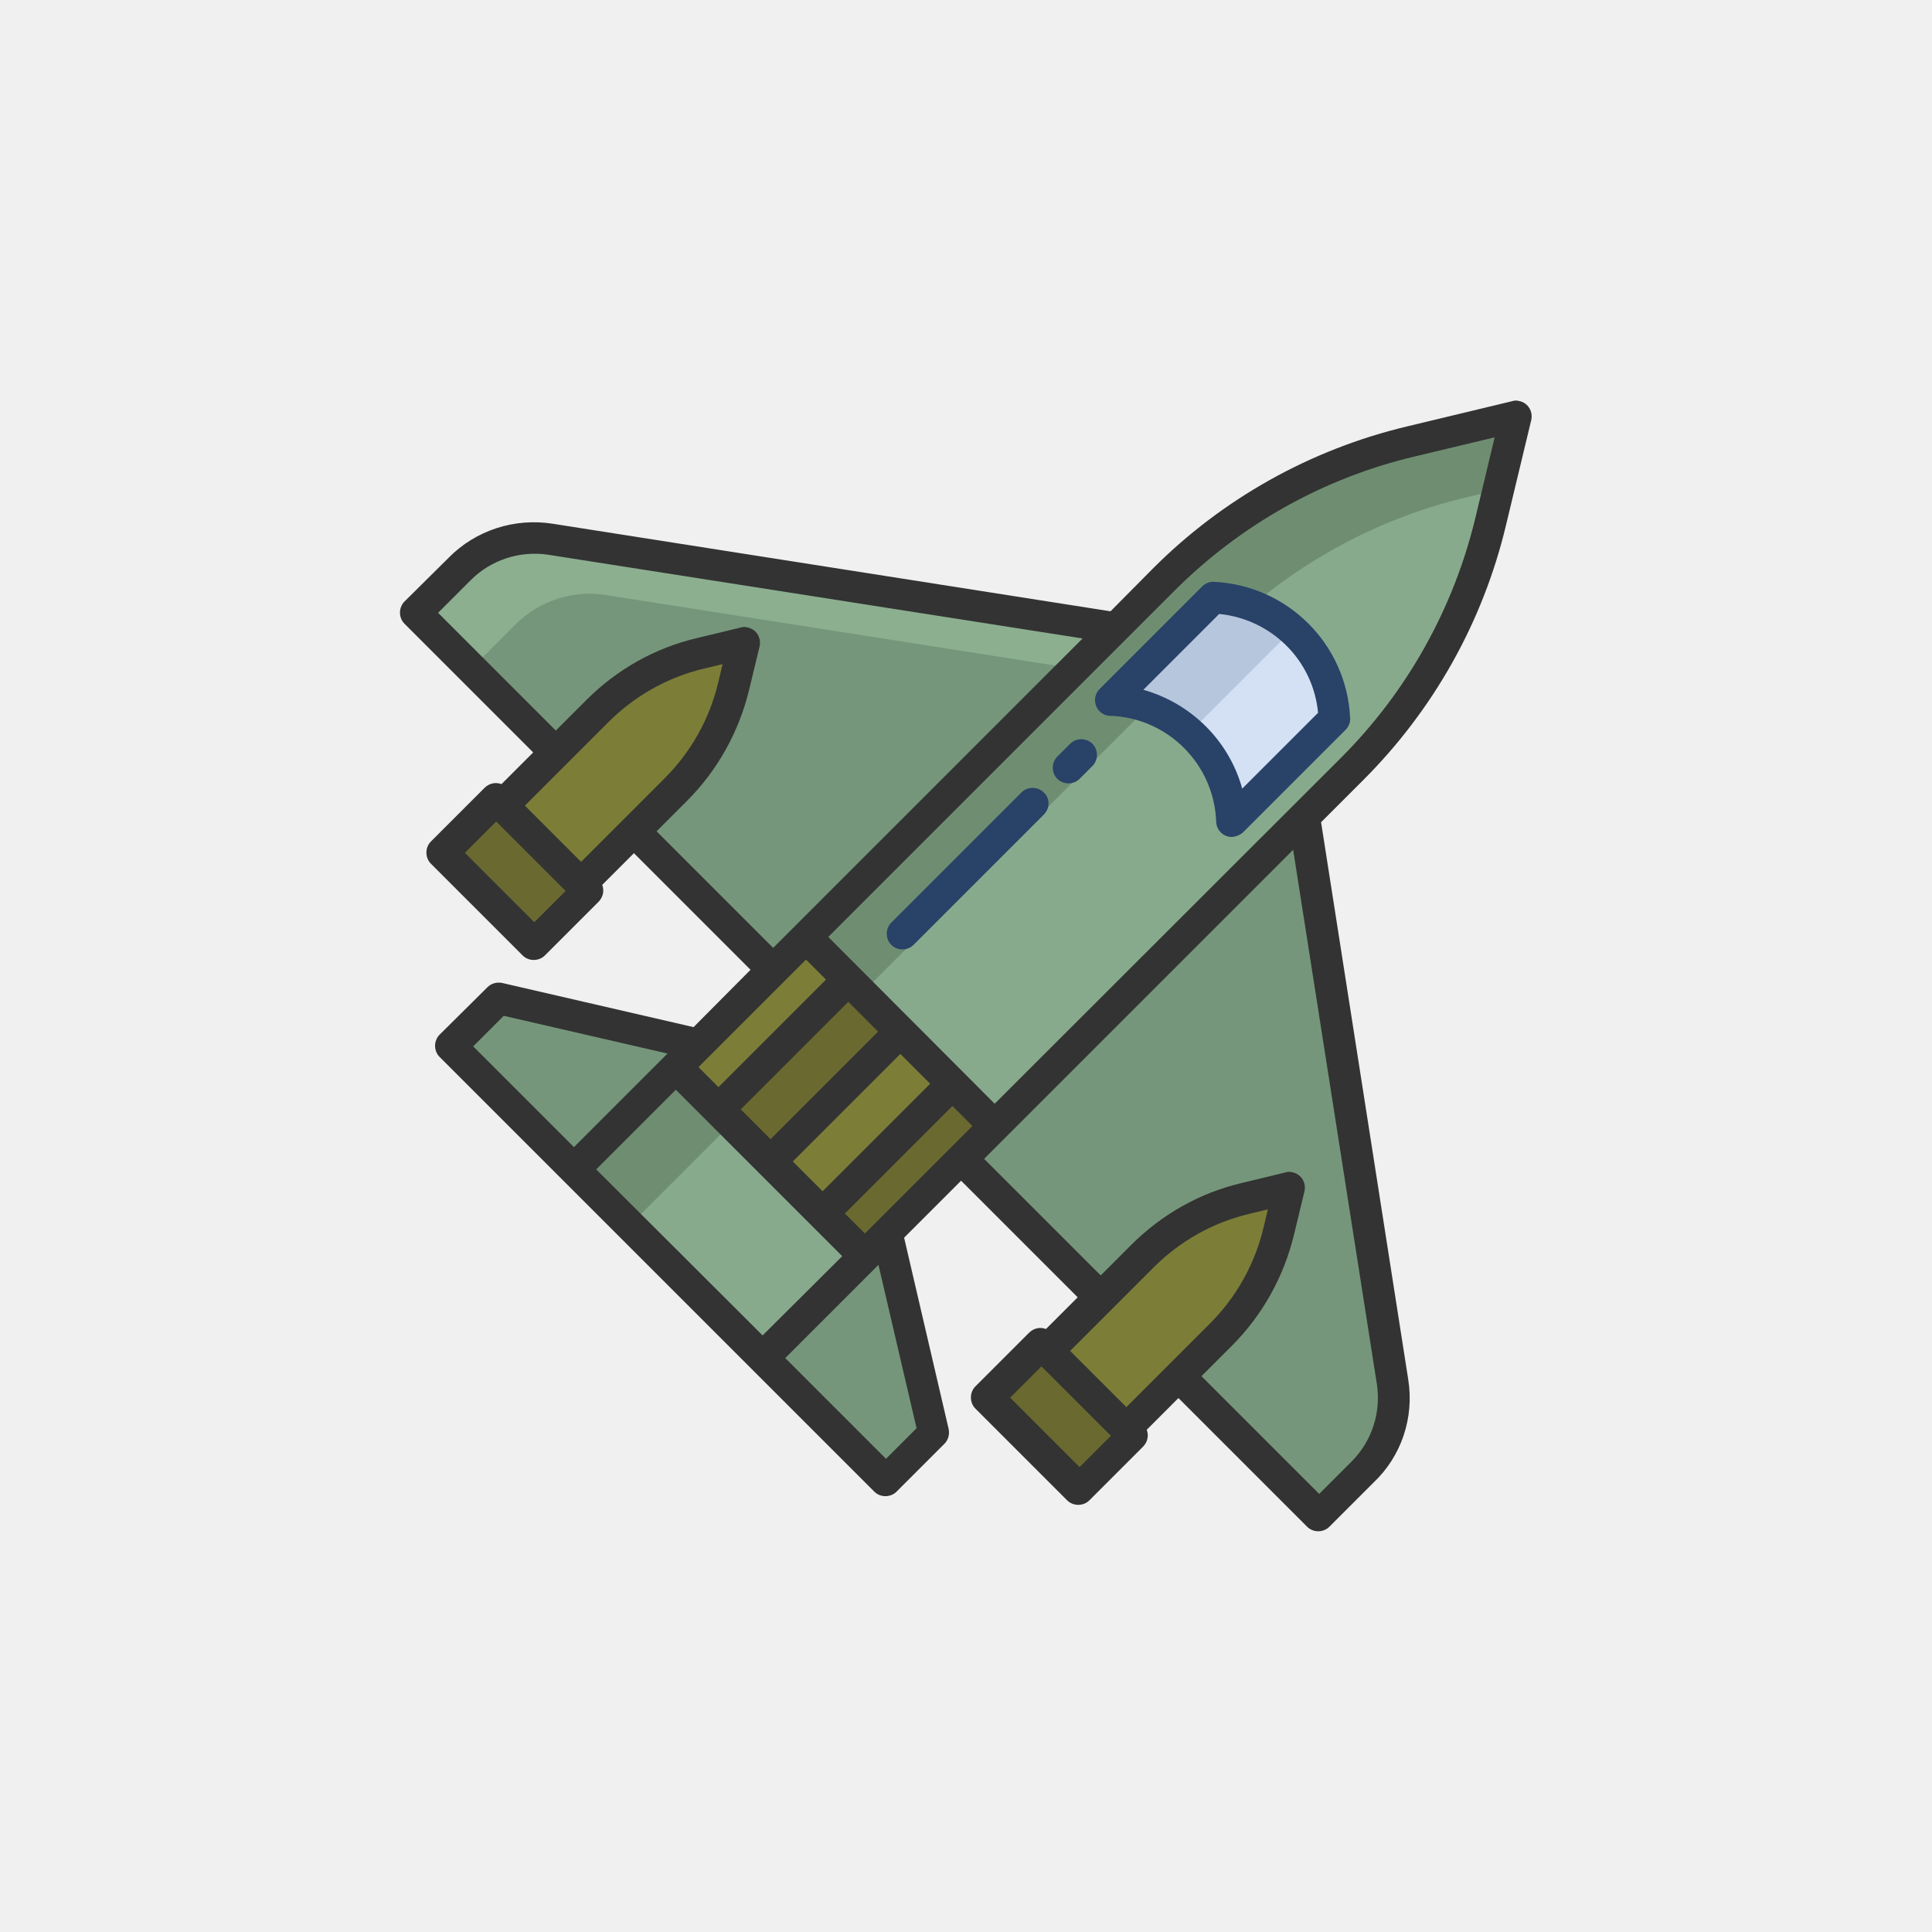
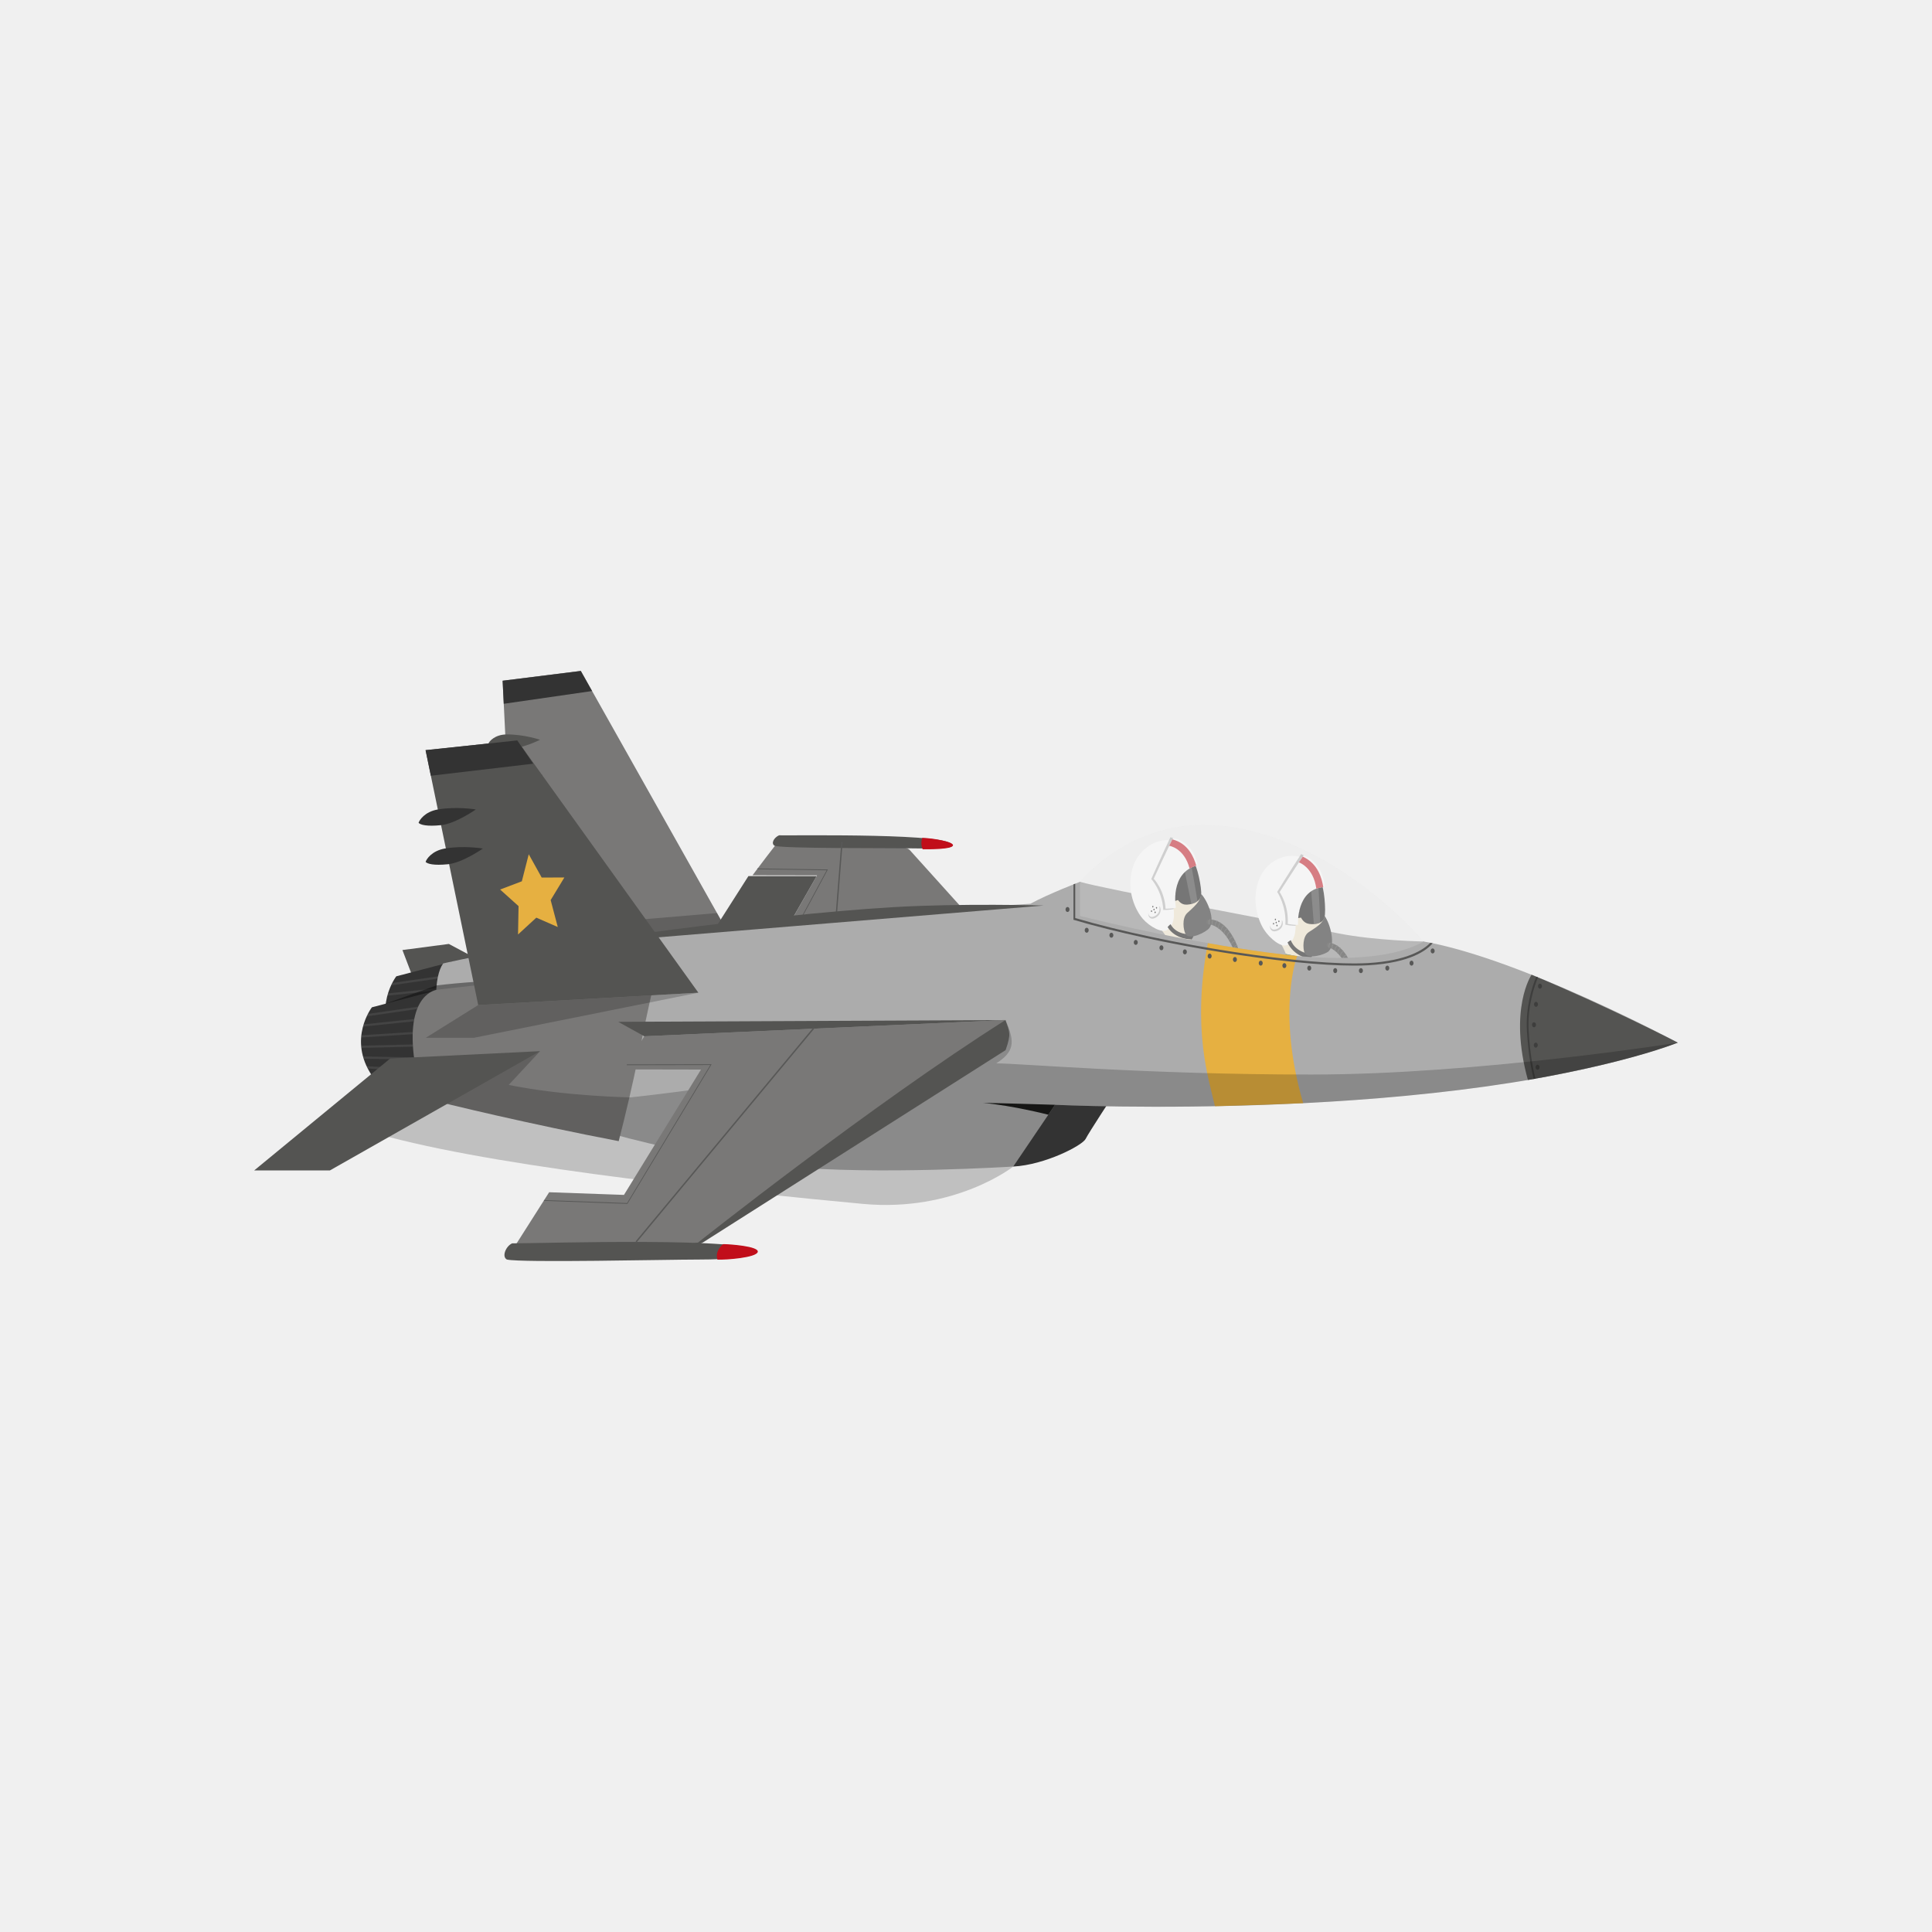
- <svg xmlns="http://www.w3.org/2000/svg" version="1.1" id="Layer_1" x="0px" y="0px" viewBox="0 0 512 512" style="enable-background:new 0 0 512 512;" xml:space="preserve">
+ <svg xmlns="http://www.w3.org/2000/svg" version="1.1" id="Layer_1" x="0px" y="0px" viewBox="0 0 500 500" style="enable-background:new 0 0 500 500;" xml:space="preserve">
  <style type="text/css">
- 	.st0{fill:#75967A;}
- 	.st1{fill:#88AA8C;}
- 	.st2{fill:#6F8E71;}
- 	.st3{fill:#6A6930;}
- 	.st4{fill:#7C7E38;}
- 	.st5{fill:#D4E1F4;}
- 	.st6{fill:#8CAF90;}
- 	.st7{fill:#B6C7DD;}
- 	.st8{fill:#333333;}
- 	.st9{fill:#284268;}
+ 	.st0{fill:#858585;}
+ 	.st1{fill:#386639;}
+ 	.st2{fill:#F3E7CA;}
+ 	.st3{fill:#E6B041;}
+ 	.st4{opacity:0.3;}
+ 	.st5{fill:#FFFFFF;}
+ 	.st6{opacity:0.5;fill:#585857;}
+ 	.st7{fill:#C10E1A;}
+ 	.st8{fill:#1A1A1A;}
+ 	.st9{fill:#222221;}
+ 	.st10{fill:#3E3E3D;}
+ 	.st11{fill:#797877;}
+ 	.st12{fill:#333333;}
+ 	.st13{fill:#545452;}
+ 	.st14{opacity:0.2;}
+ 	.st15{fill:#585857;}
+ 	.st16{opacity:0.5;fill:#EBEBEB;}
+ 	.st17{fill:#ACACAC;}
+ 	.st18{fill:#1B1C1A;}
+ 	.st19{opacity:0.4;}
</style>
  <g>
-     <path class="st0" d="M369.1,366.2l-23.4-149.3l-0.3-0.3l-90.5,90.5l94.7,94.7l11.7-11.7C367.5,383.9,370.4,375,369.1,366.2   L369.1,366.2z" />
-     <path class="st0" d="M295.1,166.3l-149.3-23.4c-8.8-1.4-17.7,1.5-24,7.8l-11.7,11.7l94.7,94.7l90.5-90.5L295.1,166.3z" />
-     <path class="st1" d="M395,138.1l6.7-27.9l-27.9,6.7c-24.8,5.9-47.5,18.7-65.5,36.7L152.1,309.9l50,50l156.2-156.2   C376.4,185.6,389.1,162.9,395,138.1L395,138.1z" />
-     <path class="st2" d="M373.9,117c-24.8,5.9-47.5,18.7-65.5,36.7L152.1,309.9l14.8,14.8l156.2-156.2c18-18,40.7-30.8,65.5-36.7l8.5-2   l4.7-19.4L373.9,117z" />
-     <path class="st0" d="M235.3,327.3L235,327l-32.9,32.9l0.3,0.3l32.3,32.3l12.7-12.7L235.3,327.3z" />
-     <path class="st0" d="M184.7,276.7l-52.5-12.1l-12.7,12.7l32.3,32.3l0.3,0.3L185,277L184.7,276.7z" />
-     <path class="st0" d="M295.1,166.3l-149.3-23.4c-8.8-1.4-17.7,1.5-24,7.8l-11.7,11.7l94.7,94.7l90.5-90.5L295.1,166.3z" />
-     <path class="st3" d="M275.9,356.2l24.3,24.3L286,394.7l-24.3-24.3L275.9,356.2z" />
-     <path class="st4" d="M323.5,353.7c7.5-7.5,12.8-16.9,15.3-27.3l2.8-11.6l-11.6,2.8c-10.3,2.5-19.8,7.7-27.3,15.3L277.6,358   l20.8,20.8" />
-     <path class="st3" d="M131.4,211.8l24.3,24.3l-14.2,14.2l-24.3-24.3L131.4,211.8z" />
-     <path class="st4" d="M194.4,182l2.8-11.6l-11.6,2.8c-10.3,2.5-19.8,7.7-27.3,15.3l-25,25.1l20.8,20.8l25.1-25.1   C186.6,201.7,191.9,192.3,194.4,182z" />
-     <path class="st3" d="M252.4,287.1L218,321.6l11.2,11.2l5.8-5.8l28.7-28.7L252.4,287.1z" />
-     <path class="st4" d="M238.6,273.3l13.8,13.8L218,321.5l-13.8-13.7L238.6,273.3z" />
-     <path class="st3" d="M224.8,259.6l13.8,13.8l-34.4,34.5L190.4,294L224.8,259.6z" />
-     <path class="st4" d="M213.6,248.3L184.9,277l-5.8,5.8l11.2,11.2l34.4-34.4L213.6,248.3z" />
-     <path class="st5" d="M353.6,190.5l-27.2,27.2c-0.7-17.4-14.7-31.4-32.1-32.1l27.2-27.2C338.9,159.1,352.9,173.1,353.6,190.5z" />
-     <path class="st6" d="M295.1,166.3l-149.3-23.4c-8.8-1.4-17.7,1.5-24,7.8l-11.7,11.7l14.8,14.8l11.7-11.7c6.3-6.3,15.2-9.2,24-7.8   l124.3,19.5l10.6-10.6L295.1,166.3z" />
-     <path class="st7" d="M294.3,185.6c7.7,0.3,15.2,3.4,21,8.5l27.2-27.2c-5.8-5.2-13.2-8.2-21-8.5L294.3,185.6z" />
-     <g>
-       <path class="st8" d="M373.2,365.6l-23.1-147.7l11.2-11.2c18.6-18.6,31.7-41.9,37.8-67.5l6.7-27.9c0.5-2.2-0.8-4.5-3.1-5    c-0.7-0.2-1.3-0.2-1.9,0l-27.9,6.7c-25.6,6.1-49,19.2-67.5,37.8L294.3,162l-147.8-23.2c-10.1-1.6-20.4,1.7-27.6,9l-11.7,11.6    c-1.6,1.6-1.6,4.3,0,5.9l34.1,34.1l-8.4,8.4c-1.6-0.6-3.3-0.2-4.5,1L114.2,223c-1.6,1.6-1.6,4.3,0,5.9l24.3,24.3    c1.6,1.6,4.3,1.6,5.9,0l14.2-14.2c1.2-1.2,1.6-2.9,1-4.5l8.4-8.4l30.9,30.9l-15.1,15.2l-50.7-11.7c-1.4-0.3-2.9,0.1-3.9,1.1    l-12.7,12.6c-1.6,1.6-1.6,4.3,0,5.9l115.2,115.2c1.6,1.6,4.3,1.6,5.9,0l12.7-12.7c1-1,1.4-2.5,1.1-3.9l-11.8-50.7l15.1-15.1    l30.9,30.9l-8.4,8.4c-1.6-0.6-3.3-0.2-4.5,1l-14.2,14.2c-1.6,1.6-1.6,4.3,0,5.9l24.3,24.3c1.6,1.6,4.3,1.6,5.9,0l14.2-14.2    c1.2-1.2,1.6-2.9,1-4.5l8.4-8.4l34.1,34.1c1.6,1.6,4.3,1.6,5.9,0l11.7-11.7C371.4,385.9,374.8,375.7,373.2,365.6L373.2,365.6z     M152.1,304l-26.7-26.7l8.1-8.1l43.4,10L152.1,304z M141.6,244.4l-18.4-18.4l8.3-8.3l18.4,18.4L141.6,244.4z M139.1,213.5    l22.1-22.1c7-7,15.7-11.9,25.3-14.2l5-1.2l-1.2,5c-2.3,9.6-7.2,18.3-14.2,25.3L154,228.4L139.1,213.5z M204.9,251.2L174,220.3    l8.1-8.1c8-8,13.7-18.2,16.4-29.3l2.8-11.6c0.5-2.2-0.8-4.5-3.1-5c-0.7-0.2-1.3-0.2-1.9,0l-11.6,2.8c-11.1,2.6-21.2,8.3-29.3,16.4    l-8.1,8.1l-31.2-31.2l8.7-8.7c5.3-5.3,12.9-7.8,20.4-6.7l141.7,22.2L204.9,251.2z M213.6,254.3l5.3,5.3l-28.5,28.5l-5.3-5.3    L213.6,254.3z M202.1,353.9L158,309.9l21.1-21.1l44.1,44.1L202.1,353.9z M196.3,294l28.5-28.5l7.9,7.9l-28.5,28.5L196.3,294z     M210.1,307.8l28.5-28.5l7.9,7.9L218,315.7L210.1,307.8z M229.2,326.9l-5.3-5.3l28.5-28.5l5.3,5.3L229.2,326.9z M263.6,292.5    l-44.1-44.2l91.7-91.7c17.5-17.5,39.5-29.9,63.6-35.6l21.3-5.1l-5.1,21.3c-5.8,24.1-18.1,46.1-35.6,63.6L263.6,292.5z     M242.9,378.5l-8.1,8.1l-26.7-26.7l24.7-24.7L242.9,378.5z M286.1,388.8l-18.4-18.4l8.3-8.3l18.4,18.4L286.1,388.8z M283.6,358    l22.1-22.1c7-7,15.7-11.9,25.3-14.2l5-1.2l-1.2,5c-2.3,9.6-7.2,18.3-14.2,25.3l-22.1,22.1L283.6,358z M349.6,395.9l-31.2-31.2    l8.1-8.1c8-8,13.7-18.2,16.4-29.3l2.8-11.6c0.5-2.2-0.8-4.5-3.1-5c-0.7-0.2-1.3-0.2-1.9,0l-11.6,2.8c-11.1,2.6-21.2,8.3-29.3,16.4    l-8.1,8.1l-30.9-30.9l81.9-81.9l22.2,141.7c1.1,7.4-1.3,15-6.7,20.4L349.6,395.9z" />
-       <path class="st9" d="M321.7,154.2c-1.1-0.1-2.3,0.4-3.1,1.2l-27.2,27.2c-1.6,1.6-1.6,4.3,0,5.9c0.7,0.7,1.7,1.2,2.8,1.2    c15.3,0.5,27.6,12.9,28.1,28.1c0.1,2.3,2,4.1,4.3,4c1-0.1,2-0.5,2.8-1.2l27.2-27.2c0.8-0.8,1.3-2,1.2-3.1    C356.9,170.7,341.2,155.1,321.7,154.2z M329.2,209c-3.5-12.7-13.5-22.6-26.2-26.2l20.1-20.1c13.9,1.4,24.9,12.3,26.2,26.2    L329.2,209z" />
-       <path class="st9" d="M289.5,197.1c-1.6-1.6-4.3-1.6-5.9,0l-3.4,3.4c-1.6,1.6-1.6,4.3,0,5.9c1.6,1.6,4.3,1.6,5.9,0l3.4-3.4    C291.1,201.4,291.1,198.7,289.5,197.1z" />
-       <path class="st9" d="M276.6,210c-1.6-1.6-4.3-1.6-5.9,0l-34.5,34.5c-1.6,1.6-1.6,4.3,0,5.9c1.6,1.6,4.3,1.6,5.9,0l34.5-34.5    C278.3,214.2,278.3,211.6,276.6,210z" />
+     <path class="st0" d="M368.45,243.66c0,0-12.51-0.21-22.06-2.1c-9.55-1.89-62.11-11.78-66.88-13.35c-3.23,4.52-3.23,6.29-3.23,6.29   l0.84,5.8l75.75,14.28C352.87,254.58,370.74,250.39,368.45,243.66z" />
+     <g>
+       <g>
+         <path id="camisatras_4_" class="st1" d="M341.13,256.89l-2.38-8.61l-1.58-0.24l-0.48,1.78c0.2-0.05-3.28,7.49-3.09,7.44     c0.21-0.05,5.48-0.01,5.7-0.07l0.71-0.12C340.37,256.98,340.76,256.99,341.13,256.89z" />
+         <g id="cara_4_">
+           <path class="st2" d="M342.82,236.63l-0.77,4.36c0,0-1.3,6.11-4.7,8.67c-0.05,0.03-0.25,0.07-0.3,0.06      c-1.58-0.45-3.85-1.6-3.85-1.6s-0.85-3.23-3.24-6.1c-4.16-5.01-7.06-14.79,1.3-17.9C339.6,221.01,342.58,225.62,342.82,236.63z" />
+           <path class="st3" d="M341.26,227.02c0,0-7.05,0.54-7.13,8.01c-0.03,3.38,0.98,5.21,1.04,5.49c0.06,0.28-1.43,0.95-1.67,0.82      c-0.25-0.14-0.6-4.01-1.53-4.11c-0.93-0.1-2.8,1.42-3.04,3.42c-5.13-7.9-2.22-12.7-2.22-12.7S336.4,216.59,341.26,227.02z" />
+         </g>
+         <g id="camisa_delante_4_">
+           <path class="st1" d="M339.04,258.2l-2.16-10.44l-4.11-0.88l-5.4,11.64C329.38,258.25,336.78,258.77,339.04,258.2z" />
+           <polygon class="st4" points="336.82,247.83 336.15,249.93 331.51,249.57 332.37,247.74     " />
+           <polygon class="st1" points="336.88,247.77 335.54,249.18 331.51,248.22 332.77,246.89     " />
+         </g>
+         <g id="gafa1_4_">
+           <path d="M341.89,228.82c0.7,0.21,1.38,6.91,0.87,8.68c-0.51,1.77-3.18,1.85-4.33,1.52c-1.77-0.51-2.74-2.99-2.06-6.21      C336.79,230.8,340.16,228.29,341.89,228.82z" />
+           <polygon points="337.09,235.76 327.45,237.99 327.84,238.79 337.68,237.33     " />
+         </g>
+         <g id="gorro_4_">
+           <path class="st5" d="M342.07,227.97c0,0-7.28-0.1-6.83,8.93c0.16,3.3,0.33,6.24-2.08,7.63c-1.45,0.84-4.48-1.54-6.04-3.95      c-1.51-2.33-3.47-7.86-1.09-13.4C329.03,220.2,339.31,218.74,342.07,227.97z" />
+         </g>
+         <path class="st6" d="M339.14,228.1l0.88,11.06c0,0,1.11-0.05,1.64-0.41c-0.06-2.84-0.49-10-0.49-10L339.14,228.1z" />
+       </g>
+       <path class="st4" d="M330.53,230.82c0,0,2.42,3.51,2.12,8.49c1.5,0.32,2.67,0.28,2.67,0.28s-0.65-9.66,6.88-10.08    c-0.38-4.36-2.51-7.2-5.47-8.46C334.28,224.75,330.53,230.82,330.53,230.82z" />
+       <path d="M334.07,243.31c0,0,0.87,3.22,5.6,3.66c-0.08,0.81-0.72,1.25-0.72,1.25s-4.11-0.69-5.74-4.31    C333.73,243.46,334.07,243.31,334.07,243.31z" />
+       <path class="st5" d="M331.17,230.86c0,0,2.41,3.4,2.09,8.24c1.5,0.31,2.67,0.26,2.67,0.26s-0.62-9.38,6.91-9.82    c-0.37-4.23-2.49-6.98-5.45-8.19C334.94,224.95,331.17,230.86,331.17,230.86z" />
+       <path class="st7" d="M336.16,223.18c0,0,3.76,1.24,4.5,6.8c1.03-0.29,1.72-0.4,1.8-0.41c-0.37-2.23-1.31-6.03-5.3-7.87    C336.63,222.49,336.16,223.18,336.16,223.18z" />
+       <path class="st8" d="M338.72,241.23c3.25-2.05,3.6-2.62,4.12-4.15c1.43,2.04,2.86,7.31,1.03,9.09c-0.94,0.91-5.59,2.28-6.28,0.36    C337.19,245.49,337.04,242.3,338.72,241.23z" />
+       <path class="st9" d="M343.44,245.07c0,0,4.2,0.5,6.17,8.56c1.96,8.06-0.37,11.64-0.37,11.64l1.06,1.02c0,0,2.5-3.21,0.43-13    c-2.07-9.79-7.12-9.31-7.12-9.31S343.08,244.34,343.44,245.07z" />
+       <path class="st10" d="M343.98,245.33c-0.04,0-0.07-0.03-0.08-0.07c0-0.01-0.21-0.84,0.31-1.3c0.04-0.03,0.09-0.02,0.12,0.03    c0.03,0.05,0.02,0.11-0.02,0.15c-0.42,0.37-0.26,1.04-0.25,1.07c0.01,0.06-0.01,0.11-0.05,0.13    C343.99,245.32,343.99,245.33,343.98,245.33z" />
+       <path class="st10" d="M344.8,245.66c-0.04,0-0.07-0.03-0.08-0.07c0-0.01-0.22-0.9,0.33-1.38c0.04-0.03,0.09-0.02,0.12,0.03    c0.03,0.05,0.02,0.11-0.02,0.15c-0.45,0.4-0.27,1.14-0.27,1.15c0.01,0.06-0.01,0.11-0.05,0.13    C344.82,245.65,344.81,245.66,344.8,245.66z" />
+       <path class="st10" d="M345.46,246.11c-0.05,0-0.08-0.05-0.08-0.1c0-0.01,0-1.04,0.71-1.32c0.04-0.02,0.09,0.01,0.11,0.07    c0.01,0.06-0.01,0.11-0.05,0.13c-0.59,0.24-0.6,1.09-0.6,1.12C345.55,246.06,345.51,246.11,345.46,246.11L345.46,246.11z" />
+       <path class="st10" d="M346.18,246.81c-0.05,0-0.08-0.05-0.08-0.1c0-0.01,0-1.12,0.76-1.42c0.04-0.02,0.09,0.01,0.11,0.07    c0.01,0.06-0.01,0.11-0.05,0.13c-0.64,0.26-0.65,1.18-0.65,1.22C346.26,246.76,346.22,246.81,346.18,246.81    C346.18,246.81,346.18,246.81,346.18,246.81z" />
+       <path class="st10" d="M346.84,247.52c0,0-0.01,0-0.01,0c-0.05-0.01-0.08-0.06-0.07-0.12c0-0.01,0.13-1.1,0.92-1.27    c0.04-0.01,0.09,0.03,0.1,0.09c0.01,0.06-0.02,0.11-0.07,0.12c-0.66,0.14-0.78,1.05-0.78,1.09    C346.92,247.49,346.88,247.52,346.84,247.52z" />
+       <path class="st10" d="M347.48,248.39c-0.01,0-0.01,0-0.02,0c-0.04-0.01-0.07-0.07-0.06-0.13c0-0.01,0.22-1.08,1.02-1.14    c0.05-0.01,0.09,0.04,0.09,0.1c0,0.06-0.03,0.11-0.08,0.11c-0.67,0.06-0.86,0.95-0.87,0.99    C347.55,248.36,347.51,248.39,347.48,248.39z" />
+       <path class="st10" d="M348.05,249.41c-0.01,0-0.01,0-0.02,0c-0.04-0.01-0.07-0.07-0.06-0.13c0-0.01,0.22-1.08,1.02-1.14    c0,0,0,0,0.01,0c0.04,0,0.08,0.04,0.08,0.1c0,0.06-0.03,0.11-0.08,0.11c-0.67,0.06-0.86,0.95-0.87,0.99    C348.12,249.38,348.09,249.41,348.05,249.41z" />
+       <path class="st10" d="M348.52,250.52c-0.01,0-0.02,0-0.03-0.01c-0.04-0.02-0.06-0.09-0.04-0.14c0-0.01,0.37-1.01,1.16-0.9    c0.05,0.01,0.08,0.06,0.07,0.12c0,0.06-0.05,0.1-0.09,0.09c-0.68-0.09-0.98,0.74-0.99,0.78    C348.59,250.5,348.56,250.52,348.52,250.52z" />
+       <path class="st10" d="M348.96,251.56c-0.02,0-0.03-0.01-0.05-0.02c-0.04-0.03-0.05-0.1-0.03-0.14c0.02-0.04,0.48-0.92,1.21-0.7    c0.04,0.01,0.07,0.07,0.06,0.13c-0.01,0.06-0.05,0.09-0.1,0.08c-0.61-0.17-1.01,0.58-1.03,0.61    C349.01,251.54,348.99,251.56,348.96,251.56z" />
+       <path class="st10" d="M349.33,252.77c-0.02,0-0.03-0.01-0.04-0.02c-0.04-0.03-0.05-0.1-0.03-0.14c0.02-0.04,0.47-0.91,1.21-0.71    c0.05,0.01,0.07,0.07,0.06,0.13c-0.01,0.06-0.05,0.09-0.1,0.08c-0.62-0.18-1.02,0.61-1.03,0.61    C349.39,252.75,349.36,252.77,349.33,252.77z" />
+       <path class="st10" d="M349.67,254.07c-0.02,0-0.03-0.01-0.04-0.02c-0.04-0.03-0.05-0.1-0.03-0.14c0.02-0.04,0.48-0.92,1.21-0.7    c0.04,0.01,0.07,0.07,0.06,0.13c-0.01,0.06-0.05,0.09-0.1,0.08c-0.61-0.18-1.01,0.58-1.03,0.61    C349.72,254.05,349.7,254.07,349.67,254.07z" />
+       <path class="st10" d="M349.9,255.22c-0.02,0-0.04-0.01-0.06-0.03c-0.03-0.04-0.03-0.11,0-0.15c0.02-0.03,0.6-0.71,1.23-0.31    c0.04,0.03,0.06,0.09,0.04,0.14c-0.02,0.05-0.07,0.07-0.11,0.05c-0.53-0.33-1.02,0.25-1.04,0.28    C349.94,255.21,349.92,255.22,349.9,255.22z" />
+       <path class="st10" d="M350.15,256.52c-0.02,0-0.04-0.01-0.06-0.03c-0.03-0.04-0.03-0.11,0-0.15c0.02-0.03,0.57-0.68,1.18-0.3    c0.04,0.03,0.06,0.09,0.04,0.14c-0.02,0.05-0.07,0.07-0.11,0.05c-0.5-0.31-0.98,0.26-0.99,0.26    C350.19,256.51,350.17,256.52,350.15,256.52z" />
+       <path class="st10" d="M350.26,257.6c-0.02,0-0.04-0.01-0.06-0.03c-0.03-0.04-0.03-0.11,0-0.15c0.02-0.03,0.57-0.68,1.18-0.3    c0.04,0.03,0.06,0.09,0.04,0.14c-0.02,0.05-0.07,0.07-0.11,0.05c-0.5-0.32-0.99,0.26-0.99,0.26    C350.3,257.59,350.28,257.6,350.26,257.6z" />
+       <path class="st4" d="M328.71,239.45c0,0,0,1.5,1.58,1.02c1.58-0.49,1.49-1.91,1.45-2.36c0.37,0.37,0.5,1.97-0.95,2.67    C329.09,241.57,328.53,240.33,328.71,239.45z" />
+       <path d="M330.23,237.93c0.01,0.11-0.05,0.22-0.14,0.23c-0.09,0.01-0.17-0.07-0.18-0.18c-0.01-0.11,0.05-0.22,0.14-0.23    C330.14,237.74,330.22,237.82,330.23,237.93z" />
+       <path d="M330.64,239.5c0.01,0.11-0.05,0.22-0.14,0.23c-0.09,0.02-0.17-0.07-0.18-0.18c-0.01-0.11,0.05-0.22,0.14-0.23    C330.55,239.3,330.63,239.38,330.64,239.5z" />
+       <path d="M329.75,239.03c0.01,0.11-0.05,0.22-0.14,0.23c-0.09,0.02-0.17-0.06-0.18-0.18c-0.01-0.11,0.05-0.22,0.14-0.23    C329.66,238.83,329.74,238.91,329.75,239.03z" />
+       <path d="M331.14,238.41c0.01,0.11-0.05,0.22-0.14,0.23c-0.09,0.01-0.17-0.07-0.19-0.18c-0.01-0.11,0.05-0.22,0.14-0.23    C331.04,238.21,331.12,238.29,331.14,238.41z" />
+       <path d="M330.44,238.73c0.01,0.11-0.05,0.22-0.14,0.23c-0.09,0.01-0.17-0.06-0.18-0.18c-0.01-0.11,0.05-0.22,0.14-0.23    C330.35,238.54,330.43,238.61,330.44,238.73z" />
+     </g>
+     <g>
+       <g>
+         <path id="camisatras_1_" class="st1" d="M311.56,251.28l-3.38-8.07l-1.59,0.06l-0.26,1.85c0.19-0.08-2.35,8.03-2.16,7.94     c0.2-0.09,5.42-1.04,5.62-1.14l0.69-0.25C310.82,251.51,311.21,251.45,311.56,251.28z" />
+         <g id="cara_2_">
+           <path class="st2" d="M310.8,230.93l-0.24,4.45c0,0-0.56,6.28-3.61,9.45c-0.04,0.04-0.24,0.12-0.29,0.11      c-1.61-0.15-4-0.86-4-0.86s-1.23-3.03-3.93-5.42c-4.71-4.17-8.76-13.3-0.87-17.94C305.74,216.1,309.24,220.09,310.8,230.93z" />
+           <path class="st3" d="M308.1,221.72c0,0-6.91,1.86-6.08,9.26c0.37,3.35,1.59,4.97,1.68,5.23c0.09,0.27-1.3,1.21-1.56,1.12      c-0.26-0.09-1.07-3.85-2-3.78c-0.93,0.08-2.6,1.93-2.6,3.95c-6.02-6.85-3.72-12.13-3.72-12.13S302.05,212.33,308.1,221.72z" />
+         </g>
+         <g id="camisa_delante_1_">
+           <path class="st1" d="M309.65,252.97l-3.38-9.91l-4.17-0.1l-3.94,12.52C300.11,254.83,307.49,253.95,309.65,252.97z" />
+           <polygon class="st4" points="306.21,243.13 305.8,245.33 301.17,245.85 301.8,243.88     " />
+           <polygon class="st1" points="306.26,243.06 305.1,244.71 301.01,244.51 302.1,242.96     " />
+         </g>
+         <g id="gafa1_2_">
+           <path d="M308.94,223.38c0.72,0.08,2.2,6.57,1.9,8.41c-0.29,1.85-2.92,2.43-4.1,2.32c-1.81-0.17-3.07-2.44-2.78-5.76      C304.14,226.3,307.17,223.18,308.94,223.38z" />
+           <polygon points="305.03,231.15 295.76,235.17 296.24,235.88 305.81,232.59     " />
+         </g>
+         <g id="gorro_2_">
+           <path class="st5" d="M309.02,222.51c0,0-7.21,1.27-5.68,10.11c0.56,3.23,1.08,6.1-1.14,7.94c-1.33,1.1-4.61-0.68-6.44-2.77      c-1.77-2.02-4.37-7.12-2.68-13.04C295.19,217.28,305.19,213.9,309.02,222.51z" />
+         </g>
+         <path class="st6" d="M306.14,223.19l2.19,10.77c0,0,1.09-0.25,1.57-0.71c-0.4-2.8-1.69-9.8-1.69-9.8L306.14,223.19z" />
+       </g>
+       <path class="st4" d="M297.95,227.49c0,0,2.82,3.01,3.11,8c1.52,0.04,2.68-0.22,2.68-0.22s-1.81-9.43,5.6-11.25    c-0.9-4.24-3.34-6.64-6.43-7.33C300.93,220.79,297.95,227.49,297.95,227.49z" />
+       <path d="M302.95,239.18c0,0,1.25,3.02,5.97,2.57c0.02,0.82-0.56,1.37-0.56,1.37s-4.15,0.09-6.19-3.19    C302.63,239.39,302.95,239.18,302.95,239.18z" />
+       <path class="st5" d="M298.59,227.41c0,0,2.79,2.91,3.06,7.76c1.52,0.02,2.67-0.24,2.67-0.24s-1.74-9.16,5.65-11.01    c-0.87-4.12-3.29-6.43-6.37-7.07C301.6,220.86,298.59,227.41,298.59,227.41z" />
+       <path class="st7" d="M302.6,218.89c0,0,3.87,0.52,5.26,5.87c0.98-0.48,1.65-0.72,1.73-0.74c-0.63-2.13-2.02-5.71-6.19-6.79    C302.98,218.11,302.6,218.89,302.6,218.89z" />
+       <path class="st8" d="M307.3,236.25c2.96-2.64,3.24-3.27,3.58-4.87c1.66,1.75,3.7,6.69,2.1,8.79c-0.82,1.08-5.25,3.31-6.17,1.53    C306.29,240.75,305.76,237.62,307.3,236.25z" />
+       <path class="st9" d="M312.42,239.16c0,0,4.21-0.3,7.12,7.31c2.91,7.6,1.03,11.58,1.03,11.58l1.18,0.81c0,0,2.08-3.64-1.13-12.93    c-3.22-9.29-8.16-7.87-8.16-7.87S311.98,238.5,312.42,239.16z" />
+       <path class="st10" d="M312.97,239.31c-0.03,0-0.06-0.02-0.08-0.06c0-0.01-0.31-0.8,0.15-1.35c0.03-0.04,0.09-0.04,0.12,0    c0.03,0.04,0.03,0.11,0,0.15c-0.37,0.44-0.13,1.08-0.12,1.1c0.02,0.05,0,0.11-0.04,0.14C313,239.31,312.99,239.31,312.97,239.31z" />
+       <path class="st10" d="M313.83,239.48c-0.03,0-0.06-0.02-0.08-0.06c0-0.01-0.33-0.85,0.16-1.43c0.03-0.04,0.09-0.04,0.12,0    c0.03,0.04,0.03,0.11,0,0.15c-0.4,0.48-0.14,1.16-0.13,1.19c0.02,0.05,0,0.11-0.04,0.14    C313.85,239.48,313.84,239.48,313.83,239.48z" />
+       <path class="st10" d="M314.54,239.8c-0.04,0-0.08-0.04-0.08-0.09c0-0.01-0.12-1.03,0.54-1.44c0.04-0.02,0.09,0,0.11,0.05    c0.02,0.05,0,0.11-0.04,0.14c-0.56,0.35-0.46,1.19-0.45,1.22c0.01,0.06-0.02,0.11-0.07,0.12    C314.54,239.8,314.54,239.8,314.54,239.8z" />
+       <path class="st10" d="M315.33,240.37c-0.04,0-0.08-0.04-0.08-0.09c0-0.01-0.13-1.1,0.58-1.55c0.04-0.02,0.09,0,0.11,0.05    c0.02,0.05,0,0.11-0.04,0.14c-0.61,0.38-0.49,1.32-0.49,1.33c0.01,0.06-0.02,0.11-0.07,0.12    C315.34,240.37,315.33,240.37,315.33,240.37z" />
+       <path class="st10" d="M316.07,240.95c-0.05,0-0.08-0.05-0.08-0.1c0-0.01,0-1.11,0.76-1.42c0.05-0.02,0.09,0.01,0.11,0.07    c0.01,0.05-0.01,0.11-0.05,0.13c-0.64,0.26-0.64,1.22-0.64,1.22C316.15,240.9,316.11,240.95,316.07,240.95L316.07,240.95z" />
+       <path class="st10" d="M316.8,241.69C316.8,241.69,316.8,241.69,316.8,241.69c-0.05-0.01-0.09-0.06-0.08-0.11    c0-0.01,0.09-1.11,0.87-1.32c0.04-0.01,0.09,0.02,0.1,0.08c0.01,0.06-0.02,0.11-0.06,0.12c-0.66,0.18-0.73,1.1-0.74,1.14    C316.88,241.65,316.85,241.69,316.8,241.69z" />
+       <path class="st10" d="M317.49,242.59C317.49,242.59,317.49,242.59,317.49,242.59c-0.05-0.01-0.09-0.06-0.08-0.11    c0-0.01,0.09-1.11,0.87-1.32c0.05-0.01,0.09,0.02,0.1,0.08c0.01,0.06-0.02,0.11-0.06,0.12c-0.66,0.18-0.73,1.1-0.74,1.14    C317.57,242.55,317.54,242.59,317.49,242.59z" />
+       <path class="st10" d="M318.09,243.59c-0.01,0-0.01,0-0.02,0c-0.04-0.02-0.07-0.07-0.06-0.13c0-0.01,0.24-1.07,1.04-1.11    c0,0,0,0,0,0c0.04,0,0.08,0.04,0.08,0.1c0,0.06-0.03,0.11-0.08,0.11c-0.68,0.03-0.89,0.95-0.89,0.96    C318.16,243.56,318.13,243.59,318.09,243.59z" />
+       <path class="st10" d="M318.65,244.54c-0.01,0-0.02,0-0.03-0.01c-0.04-0.02-0.06-0.08-0.04-0.14c0.01-0.04,0.35-1,1.11-0.92    c0.05,0,0.08,0.05,0.08,0.11c0,0.06-0.04,0.1-0.09,0.1c-0.63-0.06-0.93,0.76-0.94,0.8C318.71,244.52,318.68,244.54,318.65,244.54z    " />
+       <path class="st10" d="M319.16,245.66c-0.01,0-0.02,0-0.03-0.01c-0.04-0.02-0.06-0.08-0.04-0.14c0.01-0.04,0.35-1,1.11-0.92    c0.05,0,0.08,0.05,0.08,0.11c0,0.06-0.04,0.11-0.09,0.1c-0.62-0.06-0.93,0.76-0.94,0.8C319.23,245.64,319.19,245.66,319.16,245.66    z" />
+       <path class="st10" d="M319.65,246.88c-0.01,0-0.02,0-0.03-0.01c-0.04-0.02-0.06-0.08-0.04-0.14c0.01-0.04,0.33-0.93,1.03-0.93    c0.03,0,0.05,0,0.08,0c0.05,0,0.08,0.05,0.08,0.11c0,0.06-0.04,0.1-0.09,0.1c-0.63-0.06-0.94,0.79-0.94,0.8    C319.71,246.86,319.68,246.88,319.65,246.88z" />
+       <path class="st10" d="M320.02,247.98c-0.02,0-0.04-0.01-0.05-0.02c-0.04-0.03-0.04-0.1-0.02-0.15c0.02-0.03,0.51-0.81,1.18-0.54    c0.04,0.02,0.07,0.08,0.05,0.13c-0.01,0.05-0.06,0.08-0.11,0.07c-0.56-0.23-0.99,0.46-1,0.47    C320.07,247.97,320.04,247.98,320.02,247.98z" />
+       <path class="st10" d="M320.42,249.23c-0.02,0-0.04-0.01-0.05-0.02c-0.04-0.03-0.04-0.1-0.02-0.15c0.02-0.03,0.48-0.78,1.13-0.52    c0.04,0.02,0.07,0.08,0.05,0.13c-0.01,0.05-0.06,0.08-0.11,0.07c-0.54-0.22-0.94,0.44-0.95,0.44    C320.47,249.21,320.44,249.23,320.42,249.23z" />
+       <path class="st10" d="M320.66,250.27c-0.02,0-0.04-0.01-0.05-0.02c-0.04-0.04-0.04-0.1-0.02-0.15c0.02-0.03,0.48-0.78,1.13-0.52    c0.04,0.02,0.07,0.08,0.05,0.13c-0.01,0.06-0.06,0.09-0.11,0.07c-0.53-0.22-0.93,0.42-0.95,0.44    C320.71,250.25,320.68,250.27,320.66,250.27z" />
+       <path class="st4" d="M297.18,236.37c0,0,0.18,1.48,1.68,0.71c1.5-0.78,1.25-2.17,1.15-2.61c0.41,0.3,0.73,1.86-0.62,2.82    C297.82,238.4,297.11,237.28,297.18,236.37z" />
+       <path d="M298.51,234.58c0.02,0.11-0.03,0.22-0.11,0.26c-0.09,0.03-0.18-0.03-0.2-0.14c-0.03-0.11,0.02-0.22,0.11-0.26    C298.39,234.41,298.48,234.47,298.51,234.58z" />
+       <path d="M299.1,236.05c0.03,0.11-0.02,0.22-0.11,0.26c-0.09,0.03-0.18-0.03-0.2-0.14c-0.03-0.11,0.02-0.22,0.11-0.26    C298.99,235.88,299.08,235.94,299.1,236.05z" />
+       <path d="M298.17,235.75c0.03,0.11-0.03,0.22-0.11,0.25c-0.09,0.03-0.18-0.03-0.2-0.14c-0.03-0.11,0.02-0.22,0.11-0.26    C298.05,235.58,298.14,235.64,298.17,235.75z" />
+       <path d="M299.46,234.88c0.03,0.11-0.03,0.22-0.11,0.26c-0.09,0.03-0.18-0.03-0.2-0.14c-0.03-0.11,0.03-0.22,0.11-0.25    C299.34,234.71,299.44,234.77,299.46,234.88z" />
+       <path d="M298.81,235.33c0.02,0.11-0.02,0.22-0.11,0.26c-0.09,0.03-0.18-0.03-0.2-0.14c-0.03-0.11,0.02-0.22,0.11-0.26    C298.7,235.16,298.79,235.22,298.81,235.33z" />
+     </g>
+     <g>
+       <polygon class="st11" points="195.21,253.44 150.31,173.64 130.08,176.17 133.87,253.44   " />
+       <g>
+         <polygon class="st12" points="150.31,173.64 153.23,178.84 130.37,182.14 130.08,176.17    " />
+       </g>
+       <path class="st13" d="M139.77,191.45c0,0-4.26-1.43-8.67-1.38c-3.03,0.03-4.49,1.79-4.7,2.36c0.38,0.49,1.7,1.15,5.07,1.33    C134.85,193.94,139.77,191.45,139.77,191.45z" />
+       <g class="st14">
+         <polygon points="135.5,240.53 185.57,236.3 190.06,244.29 135.5,248.57    " />
+       </g>
+       <path class="st13" d="M140.47,200.61c0,0-4.26-1.43-8.67-1.38c-3.03,0.04-4.49,1.79-4.7,2.36c0.38,0.49,1.7,1.15,5.07,1.33    C135.55,203.11,140.47,200.61,140.47,200.61z" />
+     </g>
+     <g>
+       <path class="st11" d="M235.46,220.01c0,0-1.56-2.94-32.96-3.57c-3.17,3.99-5.14,6.61-7.75,10.08l16.7,0.03l-13.56,23.85    l-19.55-0.54l84.52,0.54L235.46,220.01z" />
+       <path class="st13" d="M246.5,218.79c-0.01,0.91-5.26,0.84-11.84,0.75c-6.57-0.09-31.05,0.09-34.15-0.63    c-1.09-0.59-0.21-2.15,1.1-2.73C207.59,216.26,246.53,215.59,246.5,218.79z" />
+       <polygon class="st15" points="206.94,238.59 206.8,238.48 213.94,225.23 195.99,224.96 195.99,224.75 214.26,225.02     214.17,225.18   " />
+       <polygon class="st15" points="215.62,249.28 215.29,249.24 217.75,217.83 218.08,217.87   " />
+       <path class="st7" d="M238.8,219.79c0,0-0.68-1.21-0.12-2.95c3.03,0.08,7.96,1.03,7.96,1.89    C246.64,219.87,239.98,219.81,238.8,219.79z" />
+     </g>
+     <polygon class="st13" points="211.35,226.73 193.22,258.53 173.97,257.66 193.69,226.73  " />
+     <g>
+       <path class="st12" d="M288.1,283.49c0,0-6.3,9.58-7.14,11.26c-0.84,1.68-10.48,6.72-18.73,7.15c-2.53-6.2-1.97-8.6-1.97-8.6    l10.23-17.16C270.49,276.14,287.26,278.69,288.1,283.49z" />
+       <path class="st12" d="M282.14,286.22c0,0-3.35,7.95-7.51,9.04c-4.16,1.08-10.86,3.04-10.86,3.04l8.26-13.59    C272.03,284.71,280.87,284.12,282.14,286.22z" />
+     </g>
+     <polygon class="st13" points="139.2,256.59 116.16,244.29 104.15,245.87 109.08,258.8  " />
+     <path class="st16" d="M368.45,243.66c0,0-21.46-25.81-50.79-29.8c-24.26-3.3-38.15,14.35-38.15,14.35l-2.39,8.1l1.83,8.83   l78.39,8.3l9.85-7.25L368.45,243.66z" />
+     <g>
+       <g>
+         <path class="st12" d="M118.2,248.57l-15.64,4.1c0,0-6.36,8.2,0,17.66c9.87,4.2,13.66,6.73,23.64,7.15     C126.08,264.68,118.2,248.57,118.2,248.57z" />
+         <g class="st14">
+           <path class="st0" d="M101.22,255.01c0.1-0.22,0.21-0.43,0.31-0.63l13.02-1.88c-0.09,0.2-0.18,0.4-0.26,0.62L101.22,255.01z" />
+           <path class="st0" d="M100.26,257.68c0.05-0.2,0.11-0.4,0.17-0.6l13.11-1.37c-0.04,0.19-0.07,0.39-0.1,0.59L100.26,257.68z" />
+           <path class="st0" d="M99.78,260.48c0.01-0.2,0.03-0.39,0.05-0.58l13.31-0.85c-0.01,0.19-0.02,0.38-0.02,0.58L99.78,260.48z" />
+           <path class="st0" d="M113.2,262.86l-13.36,0.32c-0.02-0.19-0.04-0.39-0.06-0.58l13.38-0.32      C113.17,262.47,113.19,262.67,113.2,262.86z" />
+           <path class="st0" d="M100.44,265.99c-0.06-0.2-0.12-0.39-0.17-0.58l13.21,0.22c0.03,0.19,0.06,0.39,0.1,0.58L100.44,265.99z" />
+           <path class="st0" d="M101.49,268.52c-0.1-0.2-0.2-0.4-0.29-0.6l12.8,0.76c0.03,0.2,0.07,0.39,0.11,0.58L101.49,268.52z" />
+         </g>
+       </g>
+       <path class="st17" d="M434.21,269.84c0,0-40.47-21.76-65.76-26.18c-10.12,5.68-28.01,4.7-42.23,2.63    c-25.11-3.66-46.71-9.25-46.71-9.25v-8.83c0,0-8.22,3.15-12.86,5.68c-15.35,1.09-67.07,3.35-138.88,12.94    c-5.67,0.76-13.08,2.51-13.08,2.51c-2.36,3.28-2.76,12.6,0.83,22.11c0.84,5.05,6.26,10.92,15.11,13.79    c9.56,2.52,39.04,13.51,72.58,16.66c23.89,2.24,59.01,0,59.01,0l10.82-15.98C273.05,285.92,375.48,290.86,434.21,269.84z" />
+       <path class="st3" d="M335.71,247.41c0,0-5.43,14.1,1.55,38.09c-8.9,0.39-22.83,0.79-22.83,0.79c-1.62-7.14-6.01-19.83-1.85-42.21    C323.68,246.09,333.48,247.23,335.71,247.41z" />
+       <path class="st18" d="M273.05,285.92c0,0-15.86-0.49-18.64-0.49c7.86,0.72,16.9,3.06,16.9,3.06L273.05,285.92z" />
+       <path class="st13" d="M143.67,244.78l126.44-10.43c0,0-20.84-0.63-38.71,0.41C195.95,236.83,143.67,244.78,143.67,244.78z" />
+       <g>
+         <g>
+           <path class="st13" d="M396.37,252.26c20.29,8.43,37.85,17.58,37.85,17.58c-13.56,5.26-36.4,9.27-38.8,9.66      C390.34,261.06,396.36,252.26,396.37,252.26z" />
+         </g>
+         <g>
+           <path class="st10" d="M397.58,252.77c0.15,0.06,0.29,0.12,0.44,0.19c-1.03,2.51-2.77,7.75-2.4,13.93      c0.38,6.26,1.27,10.41,1.75,12.27c-0.16,0.03-0.32,0.06-0.46,0.08c-0.49-1.95-1.37-6.11-1.74-12.31      C394.78,260.67,396.51,255.37,397.58,252.77z" />
+         </g>
+         <g>
+           <path class="st15" d="M350.45,249.9c-17.16,0-50.64-5.37-72.46-11.81l-0.18-0.05v-9.16c0.17-0.07,0.32-0.13,0.46-0.18v8.89      c23.47,6.9,60.24,12.55,75.79,11.65c10.23-0.6,14.47-3.54,16.1-5.25c0.2,0.04,0.41,0.08,0.61,0.12      c-1.47,1.76-5.66,5.06-16.69,5.7C352.97,249.87,351.76,249.9,350.45,249.9z" />
+         </g>
+         <path class="st10" d="M399.07,255.23c0,0.36-0.24,0.64-0.53,0.64c-0.29-0.01-0.51-0.3-0.51-0.66c0-0.36,0.24-0.64,0.53-0.64     C398.84,254.58,399.07,254.88,399.07,255.23z" />
+         <path class="st15" d="M371.29,246.11c0,0.36-0.24,0.64-0.53,0.64c-0.29-0.01-0.51-0.3-0.51-0.66c0-0.36,0.24-0.64,0.53-0.64     C371.06,245.46,371.29,245.75,371.29,246.11z" />
+         <path class="st15" d="M365.82,249.27c0,0.36-0.24,0.64-0.52,0.64c-0.29-0.01-0.51-0.3-0.51-0.66c0-0.36,0.24-0.64,0.53-0.64     C365.6,248.62,365.83,248.91,365.82,249.27z" />
+         <path class="st15" d="M359.55,250.56c0,0.36-0.24,0.64-0.52,0.64c-0.29-0.01-0.51-0.3-0.51-0.66c0-0.36,0.24-0.64,0.53-0.64     C359.33,249.91,359.56,250.2,359.55,250.56z" />
+         <path class="st15" d="M352.72,251.21c0,0.36-0.24,0.64-0.53,0.64c-0.29-0.01-0.51-0.3-0.51-0.66c0-0.36,0.24-0.64,0.53-0.64     C352.5,250.55,352.73,250.85,352.72,251.21z" />
+         <path class="st15" d="M346.07,251.21c0,0.36-0.24,0.64-0.52,0.64c-0.29-0.01-0.51-0.3-0.51-0.66c0-0.36,0.24-0.64,0.53-0.64     C345.85,250.55,346.08,250.85,346.07,251.21z" />
+         <path class="st15" d="M339.35,250.56c0,0.36-0.24,0.64-0.52,0.64c-0.29-0.01-0.51-0.3-0.51-0.66c0-0.36,0.24-0.64,0.53-0.64     C339.12,249.91,339.35,250.2,339.35,250.56z" />
+         <path class="st15" d="M332.91,249.91c0,0.36-0.24,0.64-0.52,0.64c-0.29-0.01-0.51-0.3-0.51-0.66c0-0.36,0.24-0.64,0.53-0.64     C332.68,249.26,332.91,249.56,332.91,249.91z" />
+         <path class="st15" d="M326.79,249.27c0,0.36-0.24,0.64-0.52,0.64c-0.29-0.01-0.51-0.3-0.51-0.66c0-0.36,0.24-0.64,0.53-0.64     C326.57,248.62,326.8,248.91,326.79,249.27z" />
+         <path class="st15" d="M320.11,248.33c0,0.36-0.24,0.64-0.52,0.64c-0.29-0.01-0.51-0.3-0.51-0.66c0-0.36,0.24-0.64,0.53-0.64     C319.89,247.68,320.11,247.97,320.11,248.33z" />
+         <path class="st15" d="M313.57,247.48c-0.02,0.36-0.27,0.62-0.55,0.6c-0.29-0.03-0.5-0.33-0.48-0.69c0.02-0.36,0.27-0.62,0.55-0.6     C313.37,246.82,313.59,247.12,313.57,247.48z" />
+         <path class="st15" d="M307.16,246.39c-0.02,0.36-0.27,0.62-0.55,0.6c-0.29-0.02-0.5-0.33-0.48-0.69c0.02-0.36,0.27-0.63,0.55-0.6     C306.97,245.73,307.18,246.04,307.16,246.39z" />
+         <path class="st15" d="M301.09,245.33c-0.02,0.36-0.27,0.63-0.55,0.6c-0.29-0.03-0.5-0.33-0.48-0.69c0.02-0.36,0.27-0.62,0.55-0.6     C300.89,244.66,301.11,244.97,301.09,245.33z" />
+         <path class="st15" d="M294.45,243.94c-0.02,0.36-0.27,0.62-0.55,0.6c-0.29-0.03-0.5-0.34-0.48-0.69c0.02-0.36,0.27-0.63,0.55-0.6     C294.26,243.27,294.47,243.58,294.45,243.94z" />
+         <path class="st15" d="M288.14,242.08c-0.02,0.36-0.27,0.62-0.55,0.6c-0.29-0.03-0.5-0.33-0.48-0.69c0.02-0.36,0.27-0.63,0.55-0.6     C287.95,241.42,288.16,241.73,288.14,242.08z" />
+         <path class="st15" d="M281.75,240.79c-0.02,0.36-0.27,0.62-0.55,0.6c-0.29-0.03-0.5-0.34-0.48-0.69c0.02-0.36,0.27-0.63,0.55-0.6     C281.56,240.12,281.77,240.43,281.75,240.79z" />
+         <path class="st15" d="M276.79,235.42c-0.02,0.36-0.27,0.62-0.55,0.6c-0.29-0.03-0.5-0.33-0.48-0.69c0.02-0.36,0.27-0.62,0.55-0.6     C276.6,234.75,276.82,235.06,276.79,235.42z" />
+         <path class="st10" d="M398.03,259.93c0,0.36-0.24,0.64-0.52,0.64c-0.29-0.01-0.51-0.3-0.51-0.66c0-0.36,0.24-0.64,0.53-0.64     C397.81,259.28,398.04,259.58,398.03,259.93z" />
+         <path class="st10" d="M397.52,265.22c0,0.36-0.24,0.64-0.53,0.64c-0.29-0.01-0.51-0.3-0.51-0.66c0-0.36,0.24-0.64,0.53-0.64     C397.29,264.57,397.52,264.87,397.52,265.22z" />
+         <path class="st10" d="M397.98,270.49c0,0.36-0.24,0.64-0.53,0.64c-0.29-0.01-0.51-0.3-0.51-0.66c0-0.36,0.24-0.64,0.53-0.64     C397.76,269.84,397.98,270.13,397.98,270.49z" />
+         <path class="st10" d="M398.44,276.21c0,0.36-0.24,0.64-0.52,0.64c-0.29-0.01-0.51-0.3-0.51-0.66c0-0.36,0.24-0.64,0.53-0.64     C398.22,275.56,398.45,275.85,398.44,276.21z" />
+       </g>
+     </g>
+     <path class="st19" d="M99.86,259.72c-0.39,3.53,0.58,6.27,0.58,6.27s37.36,8.02,33.91-12.13c-8.03-0.45-21.37,1.16-21.37,1.16   L99.86,259.72z" />
+     <g>
+       <path class="st12" d="M111.89,256.59l-15.64,4.1c0,0-6.36,8.2,0,17.66c9.87,4.2,13.66,6.73,23.64,7.15    C119.76,272.7,111.89,256.59,111.89,256.59z" />
+       <path class="st11" d="M165.2,273.44c1.3-6.27,2.5-12.6,4.05-18.78c0.32-1.29-0.01-2.57,0.34-3.85    c-34.74,2.65-56.51,5.34-56.51,5.34s-7.93,0.83-5.98,17.15c0.84,5.05,1.69,10.09,2.81,10.93c5.86,1.55,27,6.65,50.21,11.1    C161.98,288.11,163.67,280.84,165.2,273.44z" />
+       <g class="st14">
+         <path class="st0" d="M94.9,263.03c0.1-0.22,0.21-0.43,0.31-0.63l13.02-1.88c-0.09,0.2-0.18,0.4-0.26,0.62L94.9,263.03z" />
+         <path class="st0" d="M93.94,265.69c0.05-0.2,0.11-0.4,0.17-0.6l13.11-1.37c-0.04,0.19-0.07,0.39-0.1,0.59L93.94,265.69z" />
+         <path class="st0" d="M93.47,268.5c0.01-0.2,0.03-0.39,0.05-0.58l13.31-0.85c-0.01,0.19-0.02,0.38-0.02,0.58L93.47,268.5z" />
+         <path class="st0" d="M106.88,270.88l-13.36,0.32c-0.02-0.19-0.04-0.39-0.06-0.58l13.38-0.32     C106.86,270.49,106.87,270.69,106.88,270.88z" />
+         <path class="st0" d="M94.12,274c-0.06-0.2-0.11-0.39-0.17-0.58l13.21,0.22c0.03,0.19,0.06,0.39,0.1,0.58L94.12,274z" />
+         <path class="st0" d="M95.17,276.53c-0.1-0.2-0.2-0.4-0.29-0.6l12.8,0.76c0.03,0.2,0.07,0.39,0.11,0.58L95.17,276.53z" />
+       </g>
+     </g>
+     <g class="st14">
+       <path d="M139.77,272.04l-8.12,8.74c14.72,2.98,31.58,3.22,31.58,3.22s69.33-7.27,96.98-20.01c2.7,5.94,2.08,8.31-2.39,11.21    c6.37,0,38.36,2.89,81.5,2.89c43.14,0,94.9-8.25,94.9-8.25c-58.73,21.03-161.16,16.08-161.16,16.08l-10.82,15.98    c0,0-15.08,11.9-38.97,9.66c-30.75-2.89-90.72-8.89-122.63-17.31c-0.33-0.24,8.65-10.86,8.37-11.71v-0.21L139.77,272.04z" />
+     </g>
+     <polygon class="st13" points="139.77,272.04 85.39,302.9 65.79,302.9 100.99,273.94  " />
+     <polygon class="st14" points="180.74,256.91 122.69,268.57 110.2,268.57 123.76,260.11  " />
+     <g>
+       <polygon class="st13" points="180.74,256.91 133.87,191.62 110.14,194.14 123.76,260.11   " />
+       <g>
+         <path class="st3" d="M140.19,227.11l-3.35-6.03l-1.79,7l-5.62,2.13l4.77,4.29l-0.13,7.34l4.73-4.35l5.55,2.42l-1.84-6.97     l3.55-5.85L140.19,227.11z" />
+       </g>
+       <g>
+         <polygon class="st12" points="133.87,191.62 138,197.64 111.5,200.76 110.14,194.14    " />
+       </g>
+       <path class="st12" d="M123.15,209.49c0,0-4.92-0.84-9.84,0c-3.38,0.58-4.81,2.79-4.98,3.47c0.48,0.48,2.03,0.98,5.82,0.59    C117.94,213.15,123.15,209.49,123.15,209.49z" />
+       <path class="st12" d="M124.97,219.6c0,0-4.92-0.84-9.84,0c-3.38,0.58-4.81,2.79-4.98,3.47c0.48,0.48,2.03,0.98,5.82,0.59    C119.75,223.26,124.97,219.6,124.97,219.6z" />
+     </g>
+     <g>
+       <path class="st13" d="M260.21,263.99c1.08,3.16,1.54,3.45,0.04,7.78l-78.44,49.84l-2.33,1.04l-0.58-5.35l62.97-48.8L260.21,263.99    z" />
+       <path class="st11" d="M166.75,268.19l-5.27,8.57l19.94,0.04l-19.94,32.44l-19.36-0.69l-9.59,15.08    c21.08,2.81,48.13-2.07,48.13-2.07s44.98-35.7,79.55-57.57L166.75,268.19z" />
+       <path class="st13" d="M195.66,324.09c0,1.16-6.62,1.88-14.92,1.88c-8.3,0-45.62,0.87-49.55,0c-1.39-0.72-0.31-3.44,1.35-4.19    C140.08,321.78,195.66,320.04,195.66,324.09z" />
+       <polygon class="st13" points="260.21,263.99 159.99,264.45 166.75,268.19   " />
+       <polygon class="st15" points="162.37,311.56 162.32,311.56 140.78,310.78 140.78,310.57 162.28,311.35 183.83,275.63     162.22,275.67 162.22,275.46 184.17,275.42   " />
+       <polygon class="st15" points="164.73,321.56 164.5,321.26 210.56,265.84 210.79,266.14   " />
+       <path class="st7" d="M187.14,321.98c0,0-2.2,1.65-1.47,4.01c2.31,0.1,10.12-0.52,10.44-2    C196.44,322.51,188.69,321.97,187.14,321.98z" />
    </g>
  </g>
</svg>
